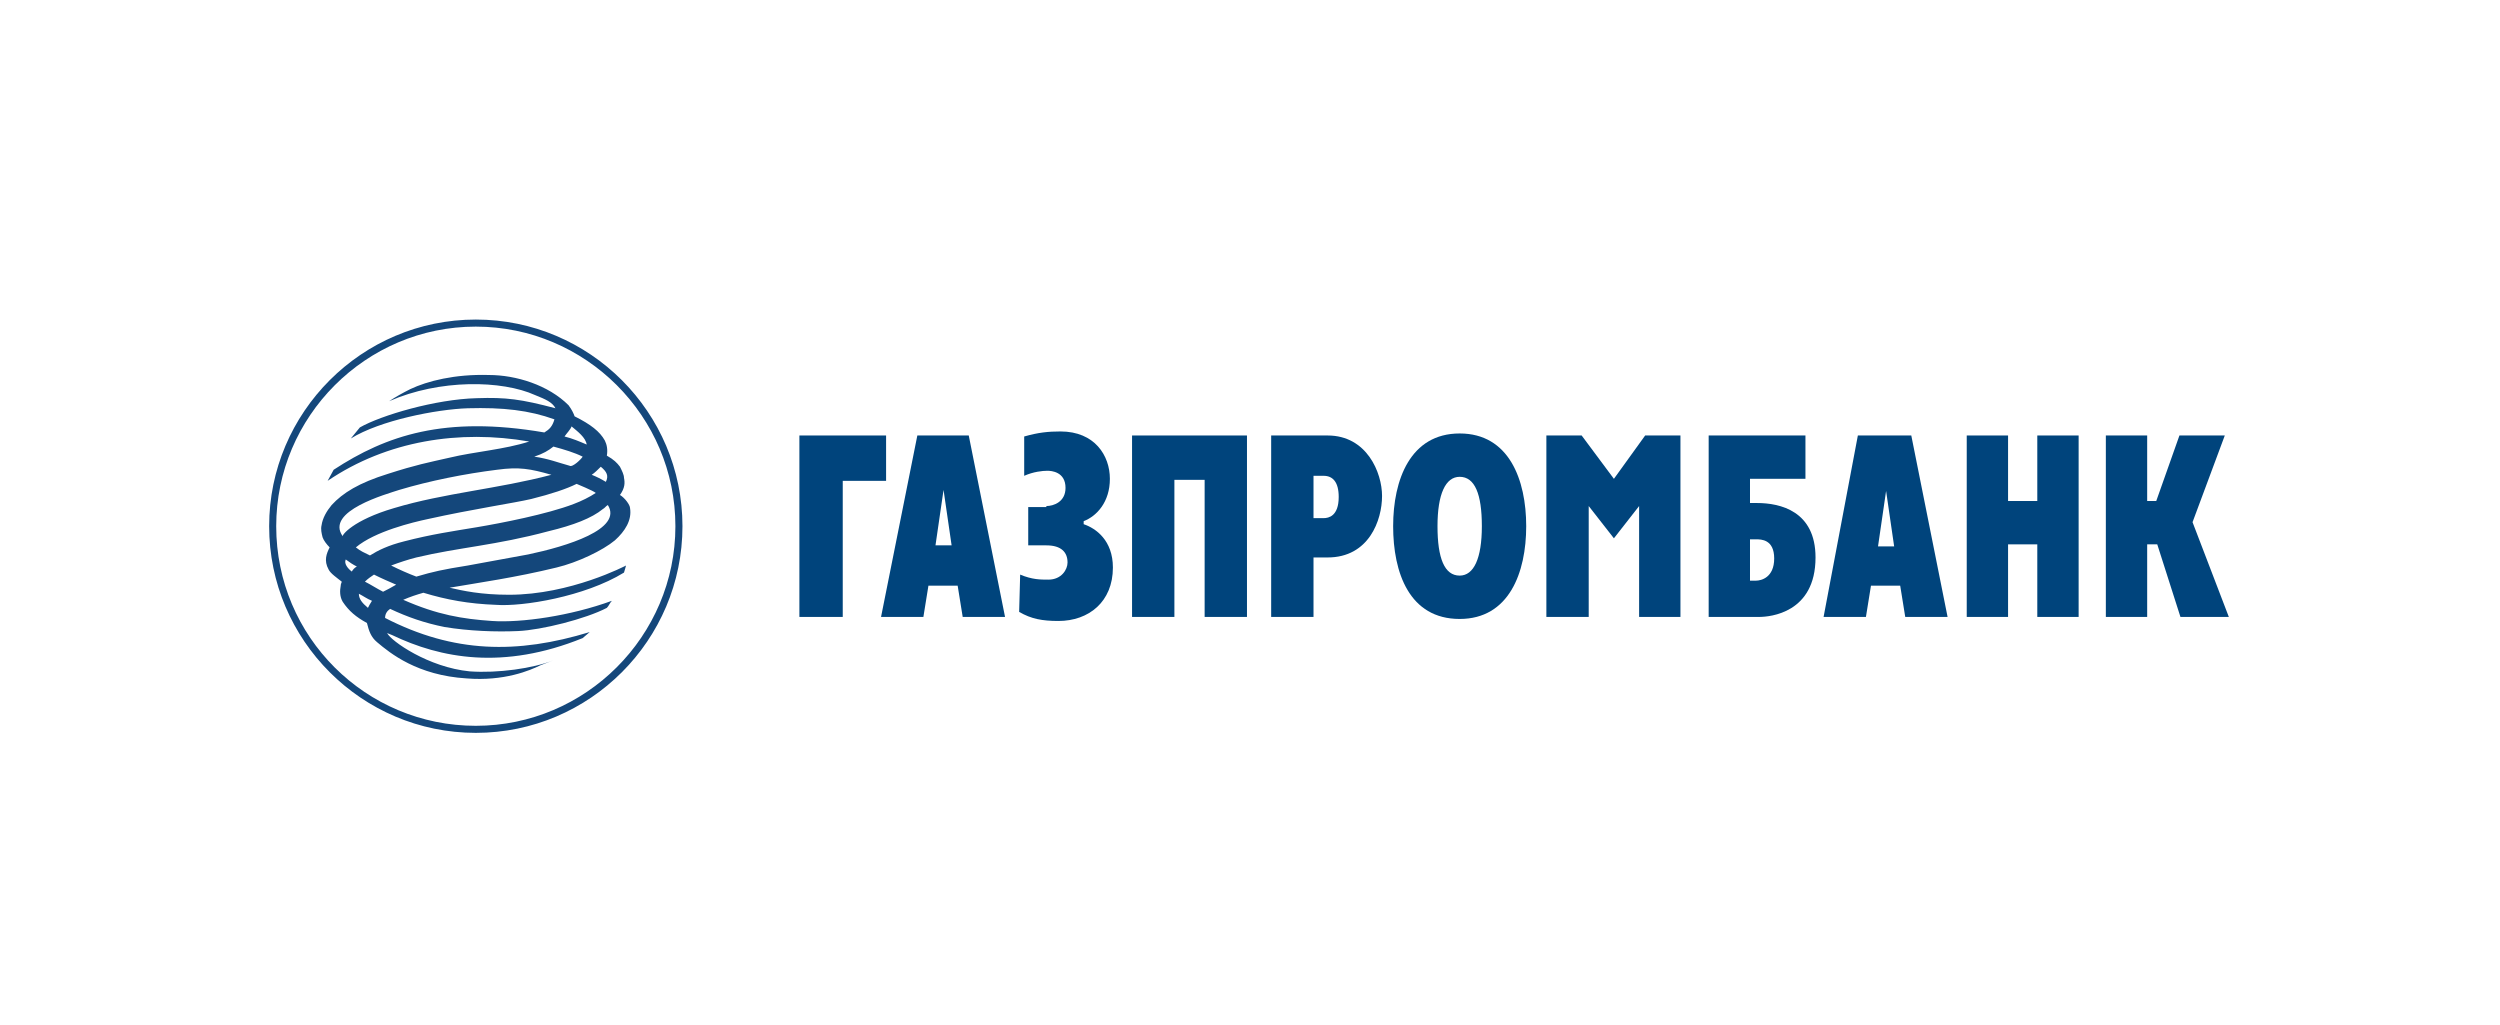
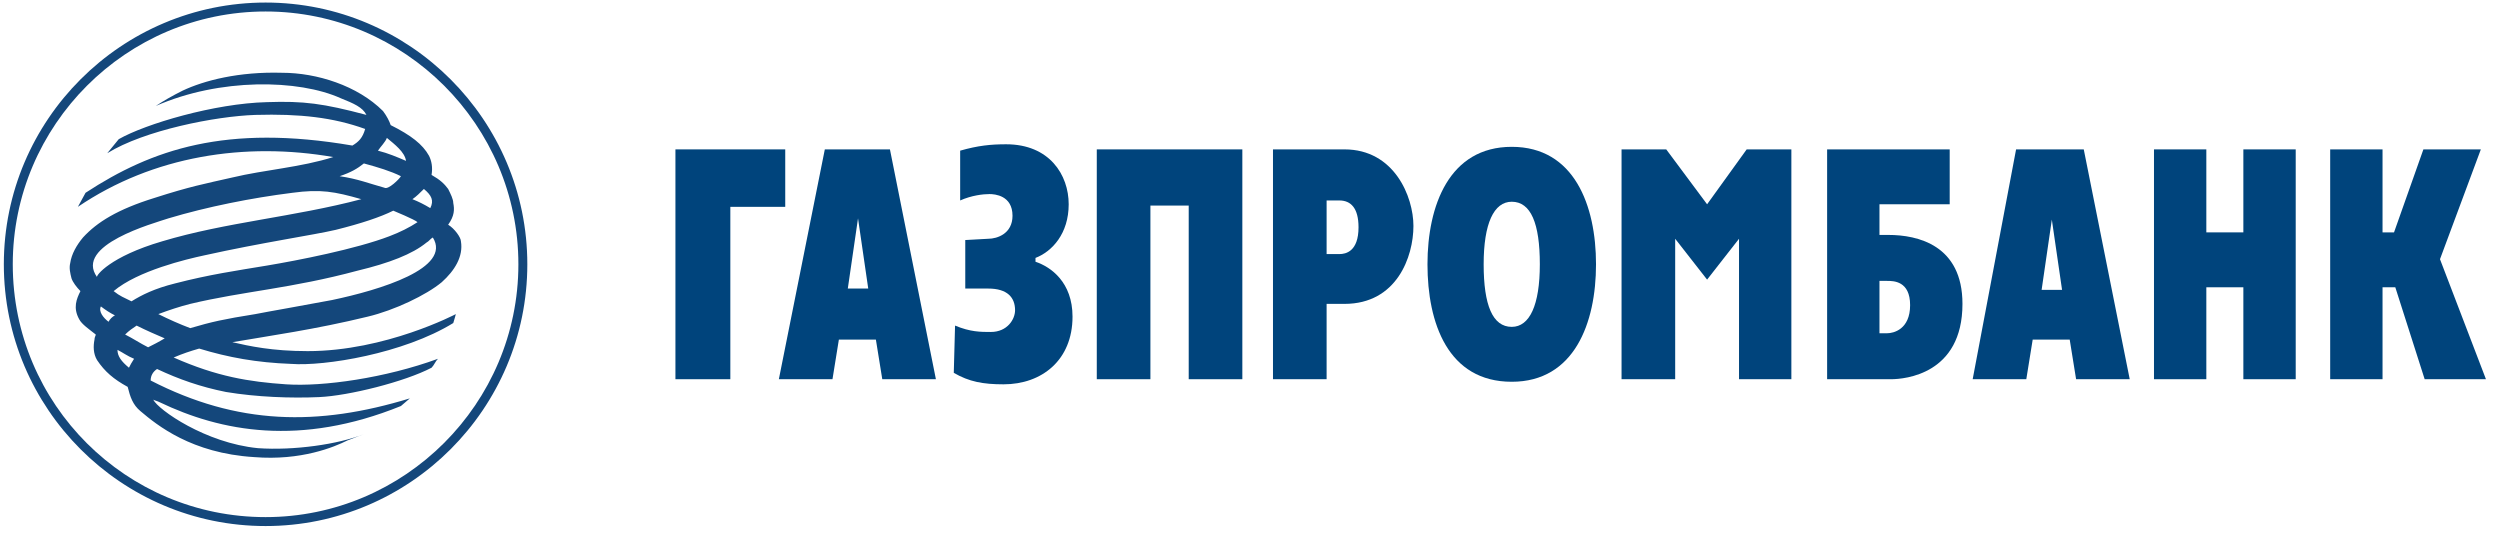
- <svg xmlns="http://www.w3.org/2000/svg" version="1.1" id="Layer_1" x="0px" y="0px" viewBox="0 0 248 101.6" style="enable-background:new 0 0 248 101.6;" xml:space="preserve">
+ <svg xmlns="http://www.w3.org/2000/svg" version="1.1" id="Layer_1" x="0px" y="0px" viewBox="0 0 195.8 42.3" style="enable-background:new 0 0 195.8 42.3;" xml:space="preserve">
  <style type="text/css">
- 	.st0{fill-rule:evenodd;clip-rule:evenodd;fill:none;}
- 	.st1{fill-rule:evenodd;clip-rule:evenodd;fill:#14477B;}
+ 	.st0{fill:none;}
+ 	.st1{fill:#14477B;}
	.st2{fill:#00447C;}
</style>
-   <path class="st0" d="M67.4,52.2c0,11.1-9,20.2-20.2,20.2c-11.1,0-20.2-9-20.2-20.2c0-11.1,9-20.2,20.2-20.2  C58.4,32.1,67.4,41.1,67.4,52.2" />
-   <path class="st1" d="M26.7,52.2c0,11.3,9.2,20.5,20.5,20.5c11.3,0,20.5-9.2,20.5-20.5c0-11.3-9.2-20.5-20.5-20.5  C35.9,31.7,26.7,40.9,26.7,52.2 M27.4,52.2c0-10.9,8.9-19.8,19.8-19.8c10.9,0,19.8,8.9,19.8,19.8c0,10.9-8.9,19.8-19.8,19.8  C36.3,72,27.4,63.2,27.4,52.2z" />
-   <path class="st1" d="M33.1,46.6c5.2-3.4,11-5.4,20.9-3.7c0.5-0.3,0.8-0.6,1-1.3c-2.5-0.9-5.1-1.2-8.6-1.1c-3.1,0.1-8.7,1.2-11.6,3  l0.9-1.1c2.1-1.2,7.5-2.8,11.6-2.9c2.9-0.1,4.4,0.1,7.8,1c-0.3-0.6-1-0.9-2-1.3c-3.3-1.5-9.5-1.6-14.5,0.6c0.6-0.4,1.3-0.8,2.1-1.2  c1.7-0.8,4.4-1.5,7.8-1.4c2.7,0,5.9,1,7.9,3c0.3,0.4,0.5,0.8,0.6,1.1c1.6,0.8,2.5,1.5,3,2.4c0.2,0.4,0.3,0.9,0.2,1.5  c0.7,0.4,1,0.7,1.3,1.1c0.2,0.4,0.4,0.8,0.4,1.1c0.1,0.5,0.1,1-0.4,1.7c0.5,0.3,1,1,1,1.3c0.2,1.2-0.5,2.3-1.5,3.2  c-1.2,1-3.7,2.2-5.8,2.7c-4.1,1-7.7,1.5-10.6,2c1.3,0.3,3.1,0.7,5.9,0.7c6.1,0,11.6-2.9,11.6-2.9s-0.1,0.4-0.2,0.7  c-3.9,2.4-10.1,3.4-12.7,3.2c-2.7-0.1-4.9-0.5-7.2-1.2c-0.7,0.2-1.3,0.4-2,0.7c3.4,1.5,5.9,1.9,8.8,2.1c2.9,0.2,7.8-0.5,11.9-2  c-0.2,0.2-0.3,0.5-0.5,0.7c-2.1,1.1-6.5,2.2-8.8,2.3c-2.2,0.1-4.9,0-7.3-0.4c-2-0.4-3.7-1-5.4-1.8c-0.3,0.2-0.5,0.5-0.5,0.9  c6.8,3.5,13.1,3.6,20.3,1.4l-0.7,0.6c-7.9,3.2-14.1,2-18.9-0.3c-0.2-0.1-0.3-0.1-0.5-0.2c0.4,0.8,4.1,3.4,8.2,3.8  c2.8,0.2,6.3-0.3,8.3-1.1L53.6,66c-1,0.5-3.6,1.6-7.3,1.3c-4.9-0.3-7.6-2.5-8.9-3.6c-0.6-0.5-0.8-1.1-1-1.9  c-1.1-0.6-1.8-1.2-2.4-2.1c-0.3-0.5-0.3-1.1-0.2-1.6c0-0.2,0.1-0.3,0.1-0.4c-0.5-0.4-1.1-0.8-1.3-1.2c-0.5-0.9-0.2-1.6,0.1-2.2  c-0.3-0.3-0.6-0.7-0.7-1c-0.1-0.4-0.2-0.8-0.1-1.2c0.1-0.7,0.5-1.4,1-2c1.1-1.2,2.7-2.2,5.6-3.1c2.8-0.9,3.9-1.1,6.1-1.6  c2.5-0.6,5.4-0.8,7.9-1.6c-6.9-1.2-14.1-0.1-20,3.9L33.1,46.6 M56.7,42.3c-0.1,0.3-0.5,0.7-0.7,1c0.8,0.2,1.5,0.5,2.2,0.8  C58.1,43.4,57.3,42.8,56.7,42.3z M35.4,56.2c-0.4-0.2-0.7-0.4-1.1-0.7c-0.2,0.4,0.2,0.9,0.6,1.2C35,56.5,35.2,56.3,35.4,56.2z   M58.7,47.1c0.5,0.2,0.9,0.4,1.4,0.7c0.3-0.6,0.1-1-0.5-1.5C59.3,46.6,59,46.9,58.7,47.1z M57.2,48c-1,0.5-2.5,1-4.5,1.5  c-1.7,0.4-5.8,1-10.3,2c-1.4,0.3-5.2,1.2-7.1,2.8c0.5,0.4,0.8,0.5,1.4,0.8c0.8-0.5,1.8-1,3.4-1.4c2.7-0.7,4.8-1,7.2-1.4  c2.4-0.4,7-1.3,9.6-2.3c0.8-0.3,1.6-0.7,2.2-1.1C58.9,48.7,57.2,48,57.2,48z M38,58.7c0.4-0.2,0.8-0.4,1.3-0.7  c-0.7-0.3-1.4-0.6-2.2-1c-0.3,0.2-0.6,0.4-0.9,0.7C36.8,58,37.4,58.4,38,58.7z M35.6,58.9c0,0.5,0.3,0.9,0.9,1.4  c0.1-0.2,0.2-0.4,0.4-0.7C36.4,59.4,36,59.1,35.6,58.9z M39.1,50.4c5-1.5,10.3-1.9,15.6-3.3c-2.1-0.6-3.2-0.8-5.4-0.5  c-3.2,0.4-6.7,1.1-9.7,2c-1.2,0.4-7.4,2.1-5.6,4.6C33.9,53.1,35,51.6,39.1,50.4z M57.8,45.3c-0.8-0.4-1.8-0.7-2.9-1  c-0.5,0.4-1,0.7-1.9,1c1.4,0.2,2.4,0.6,3.5,0.9C56.8,46.4,57.7,45.5,57.8,45.3z M60.3,50.1c-0.2,0.1-0.3,0.3-0.5,0.4  c-1.1,0.9-2.9,1.6-5.4,2.2c-5.2,1.4-8.9,1.6-13.1,2.6c-0.8,0.2-1.7,0.5-2.5,0.8c0.8,0.4,1.7,0.8,2.5,1.1c1.7-0.5,2.6-0.7,5.1-1.1  c1-0.2,3.9-0.7,6-1.1C56.2,54.2,61.8,52.5,60.3,50.1z" />
+   <path class="st0" d="M41,20.7c0,11.1-9,20.2-20.2,20.2c-11.1,0-20.2-9-20.2-20.2c0-11.1,9-20.2,20.2-20.2C32,0.6,41,9.6,41,20.7" />
+   <path class="st1" d="M0.3,20.7c0,11.3,9.2,20.5,20.5,20.5S41.3,32,41.3,20.7S32.1,0.2,20.8,0.2C9.5,0.2,0.3,9.4,0.3,20.7 M1,20.7  C1,9.8,9.9,0.9,20.8,0.9s19.8,8.9,19.8,19.8s-8.9,19.8-19.8,19.8S1,31.7,1,20.7z" />
+   <path class="st1" d="M6.7,15.1c5.2-3.4,11-5.4,20.9-3.7c0.5-0.3,0.8-0.6,1-1.3C26.1,9.2,23.5,8.9,20,9c-3.1,0.1-8.7,1.2-11.6,3  l0.9-1.1c2.1-1.2,7.5-2.8,11.6-2.9c2.9-0.1,4.4,0.1,7.8,1c-0.3-0.6-1-0.9-2-1.3c-3.3-1.5-9.5-1.6-14.5,0.6c0.6-0.4,1.3-0.8,2.1-1.2  c1.7-0.8,4.4-1.5,7.8-1.4c2.7,0,5.9,1,7.9,3c0.3,0.4,0.5,0.8,0.6,1.1c1.6,0.8,2.5,1.5,3,2.4c0.2,0.4,0.3,0.9,0.2,1.5  c0.7,0.4,1,0.7,1.3,1.1c0.2,0.4,0.4,0.8,0.4,1.1c0.1,0.5,0.1,1-0.4,1.7c0.5,0.3,1,1,1,1.3c0.2,1.2-0.5,2.3-1.5,3.2  c-1.2,1-3.7,2.2-5.8,2.7c-4.1,1-7.7,1.5-10.6,2c1.3,0.3,3.1,0.7,5.9,0.7c6.1,0,11.6-2.9,11.6-2.9s-0.1,0.4-0.2,0.7  c-3.9,2.4-10.1,3.4-12.7,3.2c-2.7-0.1-4.9-0.5-7.2-1.2c-0.7,0.2-1.3,0.4-2,0.7c3.4,1.5,5.9,1.9,8.8,2.1c2.9,0.2,7.8-0.5,11.9-2  c-0.2,0.2-0.3,0.5-0.5,0.7c-2.1,1.1-6.5,2.2-8.8,2.3c-2.2,0.1-4.9,0-7.3-0.4c-2-0.4-3.7-1-5.4-1.8c-0.3,0.2-0.5,0.5-0.5,0.9  c6.8,3.5,13.1,3.6,20.3,1.4l-0.7,0.6c-7.9,3.2-14.1,2-18.9-0.3c-0.2-0.1-0.3-0.1-0.5-0.2c0.4,0.8,4.1,3.4,8.2,3.8  c2.8,0.2,6.3-0.3,8.3-1.1l-1.3,0.5c-1,0.5-3.6,1.6-7.3,1.3c-4.9-0.3-7.6-2.5-8.9-3.6c-0.6-0.5-0.8-1.1-1-1.9  c-1.1-0.6-1.8-1.2-2.4-2.1c-0.3-0.5-0.3-1.1-0.2-1.6c0-0.2,0.1-0.3,0.1-0.4C7,25.8,6.4,25.4,6.2,25c-0.5-0.9-0.2-1.6,0.1-2.2  c-0.3-0.3-0.6-0.7-0.7-1c-0.1-0.4-0.2-0.8-0.1-1.2c0.1-0.7,0.5-1.4,1-2c1.1-1.2,2.7-2.2,5.6-3.1c2.8-0.9,3.9-1.1,6.1-1.6  c2.5-0.6,5.4-0.8,7.9-1.6c-6.9-1.2-14.1-0.1-20,3.9L6.7,15.1 M30.3,10.8c-0.1,0.3-0.5,0.7-0.7,1c0.8,0.2,1.5,0.5,2.2,0.8  C31.7,11.9,30.9,11.3,30.3,10.8z M9,24.7c-0.4-0.2-0.7-0.4-1.1-0.7c-0.2,0.4,0.2,0.9,0.6,1.2C8.6,25,8.8,24.8,9,24.7z M32.3,15.6  c0.5,0.2,0.9,0.4,1.4,0.7c0.3-0.6,0.1-1-0.5-1.5C32.9,15.1,32.6,15.4,32.3,15.6z M30.8,16.5c-1,0.5-2.5,1-4.5,1.5  c-1.7,0.4-5.8,1-10.3,2c-1.4,0.3-5.2,1.2-7.1,2.8c0.5,0.4,0.8,0.5,1.4,0.8c0.8-0.5,1.8-1,3.4-1.4c2.7-0.7,4.8-1,7.2-1.4  s7-1.3,9.6-2.3c0.8-0.3,1.6-0.7,2.2-1.1C32.5,17.2,30.8,16.5,30.8,16.5z M11.6,27.2c0.4-0.2,0.8-0.4,1.3-0.7c-0.7-0.3-1.4-0.6-2.2-1  c-0.3,0.2-0.6,0.4-0.9,0.7C10.4,26.5,11,26.9,11.6,27.2z M9.2,27.4c0,0.5,0.3,0.9,0.9,1.4c0.1-0.2,0.2-0.4,0.4-0.7  C10,27.9,9.6,27.6,9.2,27.4z M12.7,18.9c5-1.5,10.3-1.9,15.6-3.3c-2.1-0.6-3.2-0.8-5.4-0.5c-3.2,0.4-6.7,1.1-9.7,2  c-1.2,0.4-7.4,2.1-5.6,4.6C7.5,21.6,8.6,20.1,12.7,18.9z M31.4,13.8c-0.8-0.4-1.8-0.7-2.9-1c-0.5,0.4-1,0.7-1.9,1  c1.4,0.2,2.4,0.6,3.5,0.9C30.4,14.9,31.3,14,31.4,13.8z M33.9,18.6c-0.2,0.1-0.3,0.3-0.5,0.4c-1.1,0.9-2.9,1.6-5.4,2.2  c-5.2,1.4-8.9,1.6-13.1,2.6c-0.8,0.2-1.7,0.5-2.5,0.8c0.8,0.4,1.7,0.8,2.5,1.1c1.7-0.5,2.6-0.7,5.1-1.1c1-0.2,3.9-0.7,6-1.1  C29.8,22.7,35.4,21,33.9,18.6z" />
  <g>
-     <path class="st2" d="M87.4,61.2h4.2l0.5-3.1h2.9l0.5,3.1h4.2l-3.6-18H91L87.4,61.2 M93.6,48.6l0.8,5.5h-1.6L93.6,48.6z" />
-     <path class="st2" d="M103.8,50.2c0.7,0,1.9-0.4,1.9-1.8c0-1.6-1.4-1.7-1.8-1.7c-0.5,0-1.4,0.1-2.3,0.5l0-3.9   c1.4-0.4,2.4-0.5,3.6-0.5c3.4,0,4.9,2.4,4.9,4.7c0,2.3-1.3,3.7-2.6,4.2V52c1.2,0.4,2.9,1.6,2.9,4.3c0,3.4-2.4,5.3-5.4,5.3   c-1.6,0-2.7-0.2-3.9-0.9l0.1-3.7c1.2,0.5,2,0.5,2.8,0.5c1.3,0,1.9-1,1.9-1.7c0-1-0.6-1.7-2.1-1.7H102v-3.8H103.8" />
-     <polyline class="st2" points="112.3,43.2 123.7,43.2 123.7,61.2 119.5,61.2 119.5,47.6 116.5,47.6 116.5,61.2 112.3,61.2    112.3,43.2  " />
-     <path class="st2" d="M126.1,61.2l4.2,0v-5.9h1.4c4.1,0,5.4-3.7,5.4-6.1c0-2.3-1.5-6-5.4-6l-5.6,0V61.2 M130.3,47.2h1   c0.9,0,1.5,0.6,1.5,2.1c0,1.9-1,2.1-1.5,2.1h-1V47.2z" />
-     <path class="st2" d="M144.8,61.4c4.9,0,6.6-4.6,6.6-9.2c0-4.6-1.7-9.2-6.6-9.2s-6.6,4.6-6.6,9.2C138.2,56.8,139.8,61.4,144.8,61.4    M144.8,57.1c-1.5,0-2.2-1.7-2.2-4.9s0.8-4.9,2.2-4.9c1.5,0,2.2,1.7,2.2,4.9S146.2,57.1,144.8,57.1z" />
-     <path class="st2" d="M169.5,61.2h5c1.1,0,5.6-0.4,5.6-5.9c0-4.6-3.5-5.4-5.8-5.4h-0.7v-2.4h5.5v-4.3h-9.6V61.2 M173.6,57.6v-4.1   h0.6c0.5,0,1.8,0,1.8,1.9c0,1.9-1.3,2.2-1.8,2.2H173.6z" />
-     <polyline class="st2" points="195.1,43.2 199.2,43.2 199.2,49.7 202.1,49.7 202.1,43.2 206.2,43.2 206.2,61.2 202.1,61.2 202.1,54    199.2,54 199.2,61.2 195.1,61.2 195.1,43.2  " />
-     <polyline class="st2" points="208.9,43.2 213,43.2 213,49.7 213.9,49.7 216.2,43.2 220.7,43.2 217.5,51.8 221.1,61.2 216.3,61.2    214,54 213,54 213,61.2 208.9,61.2 208.9,43.2  " />
-     <polyline class="st2" points="79.3,43.2 87.9,43.2 87.9,47.7 83.6,47.7 83.6,61.2 79.3,61.2 79.3,43.2  " />
-     <polyline class="st2" points="153.4,43.2 156.9,43.2 160.1,47.5 163.2,43.2 166.7,43.2 166.7,61.2 162.6,61.2 162.6,50.2    160.1,53.4 157.6,50.2 157.6,61.2 153.4,61.2 153.4,43.2  " />
-     <path class="st2" d="M180.9,61.2h4.2l0.5-3.1h2.9l0.5,3.1h4.2l-3.6-18h-5.3L180.9,61.2 M187.1,48.7l0.8,5.5h-1.6L187.1,48.7z" />
+     <path class="st2" d="M61,29.7h4.2l0.5-3.1h2.9l0.5,3.1h4.2l-3.6-18h-5.1L61,29.7 M67.2,17.1l0.8,5.5h-1.6L67.2,17.1z" />
+     <path class="st2" d="M77.4,18.7c0.7,0,1.9-0.4,1.9-1.8c0-1.6-1.4-1.7-1.8-1.7c-0.5,0-1.4,0.1-2.3,0.5v-3.9c1.4-0.4,2.4-0.5,3.6-0.5   c3.4,0,4.9,2.4,4.9,4.7s-1.3,3.7-2.6,4.2v0.3c1.2,0.4,2.9,1.6,2.9,4.3c0,3.4-2.4,5.3-5.4,5.3c-1.6,0-2.7-0.2-3.9-0.9l0.1-3.7   c1.2,0.5,2,0.5,2.8,0.5c1.3,0,1.9-1,1.9-1.7c0-1-0.6-1.7-2.1-1.7h-1.8v-3.8L77.4,18.7" />
+     <polyline class="st2" points="85.9,11.7 97.3,11.7 97.3,29.7 93.1,29.7 93.1,16.1 90.1,16.1 90.1,29.7 85.9,29.7 85.9,11.7  " />
+     <path class="st2" d="M99.7,29.7h4.2v-5.9h1.4c4.1,0,5.4-3.7,5.4-6.1c0-2.3-1.5-6-5.4-6h-5.6V29.7 M103.9,15.7h1   c0.9,0,1.5,0.6,1.5,2.1c0,1.9-1,2.1-1.5,2.1h-1V15.7z" />
+     <path class="st2" d="M118.4,29.9c4.9,0,6.6-4.6,6.6-9.2s-1.7-9.2-6.6-9.2s-6.6,4.6-6.6,9.2S113.4,29.9,118.4,29.9 M118.4,25.6   c-1.5,0-2.2-1.7-2.2-4.9s0.8-4.9,2.2-4.9c1.5,0,2.2,1.7,2.2,4.9S119.8,25.6,118.4,25.6z" />
+     <path class="st2" d="M143.1,29.7h5c1.1,0,5.6-0.4,5.6-5.9c0-4.6-3.5-5.4-5.8-5.4h-0.7V16h5.5v-4.3h-9.6V29.7 M147.2,26.1V22h0.6   c0.5,0,1.8,0,1.8,1.9s-1.3,2.2-1.8,2.2C147.8,26.1,147.2,26.1,147.2,26.1z" />
+     <polyline class="st2" points="168.7,11.7 172.8,11.7 172.8,18.2 175.7,18.2 175.7,11.7 179.8,11.7 179.8,29.7 175.7,29.7    175.7,22.5 172.8,22.5 172.8,29.7 168.7,29.7 168.7,11.7  " />
+     <polyline class="st2" points="182.5,11.7 186.6,11.7 186.6,18.2 187.5,18.2 189.8,11.7 194.3,11.7 191.1,20.3 194.7,29.7    189.9,29.7 187.6,22.5 186.6,22.5 186.6,29.7 182.5,29.7 182.5,11.7  " />
+     <polyline class="st2" points="52.9,11.7 61.5,11.7 61.5,16.2 57.2,16.2 57.2,29.7 52.9,29.7 52.9,11.7  " />
+     <polyline class="st2" points="127,11.7 130.5,11.7 133.7,16 136.8,11.7 140.3,11.7 140.3,29.7 136.2,29.7 136.2,18.7 133.7,21.9    131.2,18.7 131.2,29.7 127,29.7 127,11.7  " />
+     <path class="st2" d="M154.5,29.7h4.2l0.5-3.1h2.9l0.5,3.1h4.2l-3.6-18h-5.3L154.5,29.7 M160.7,17.2l0.8,5.5h-1.6L160.7,17.2z" />
  </g>
</svg>
